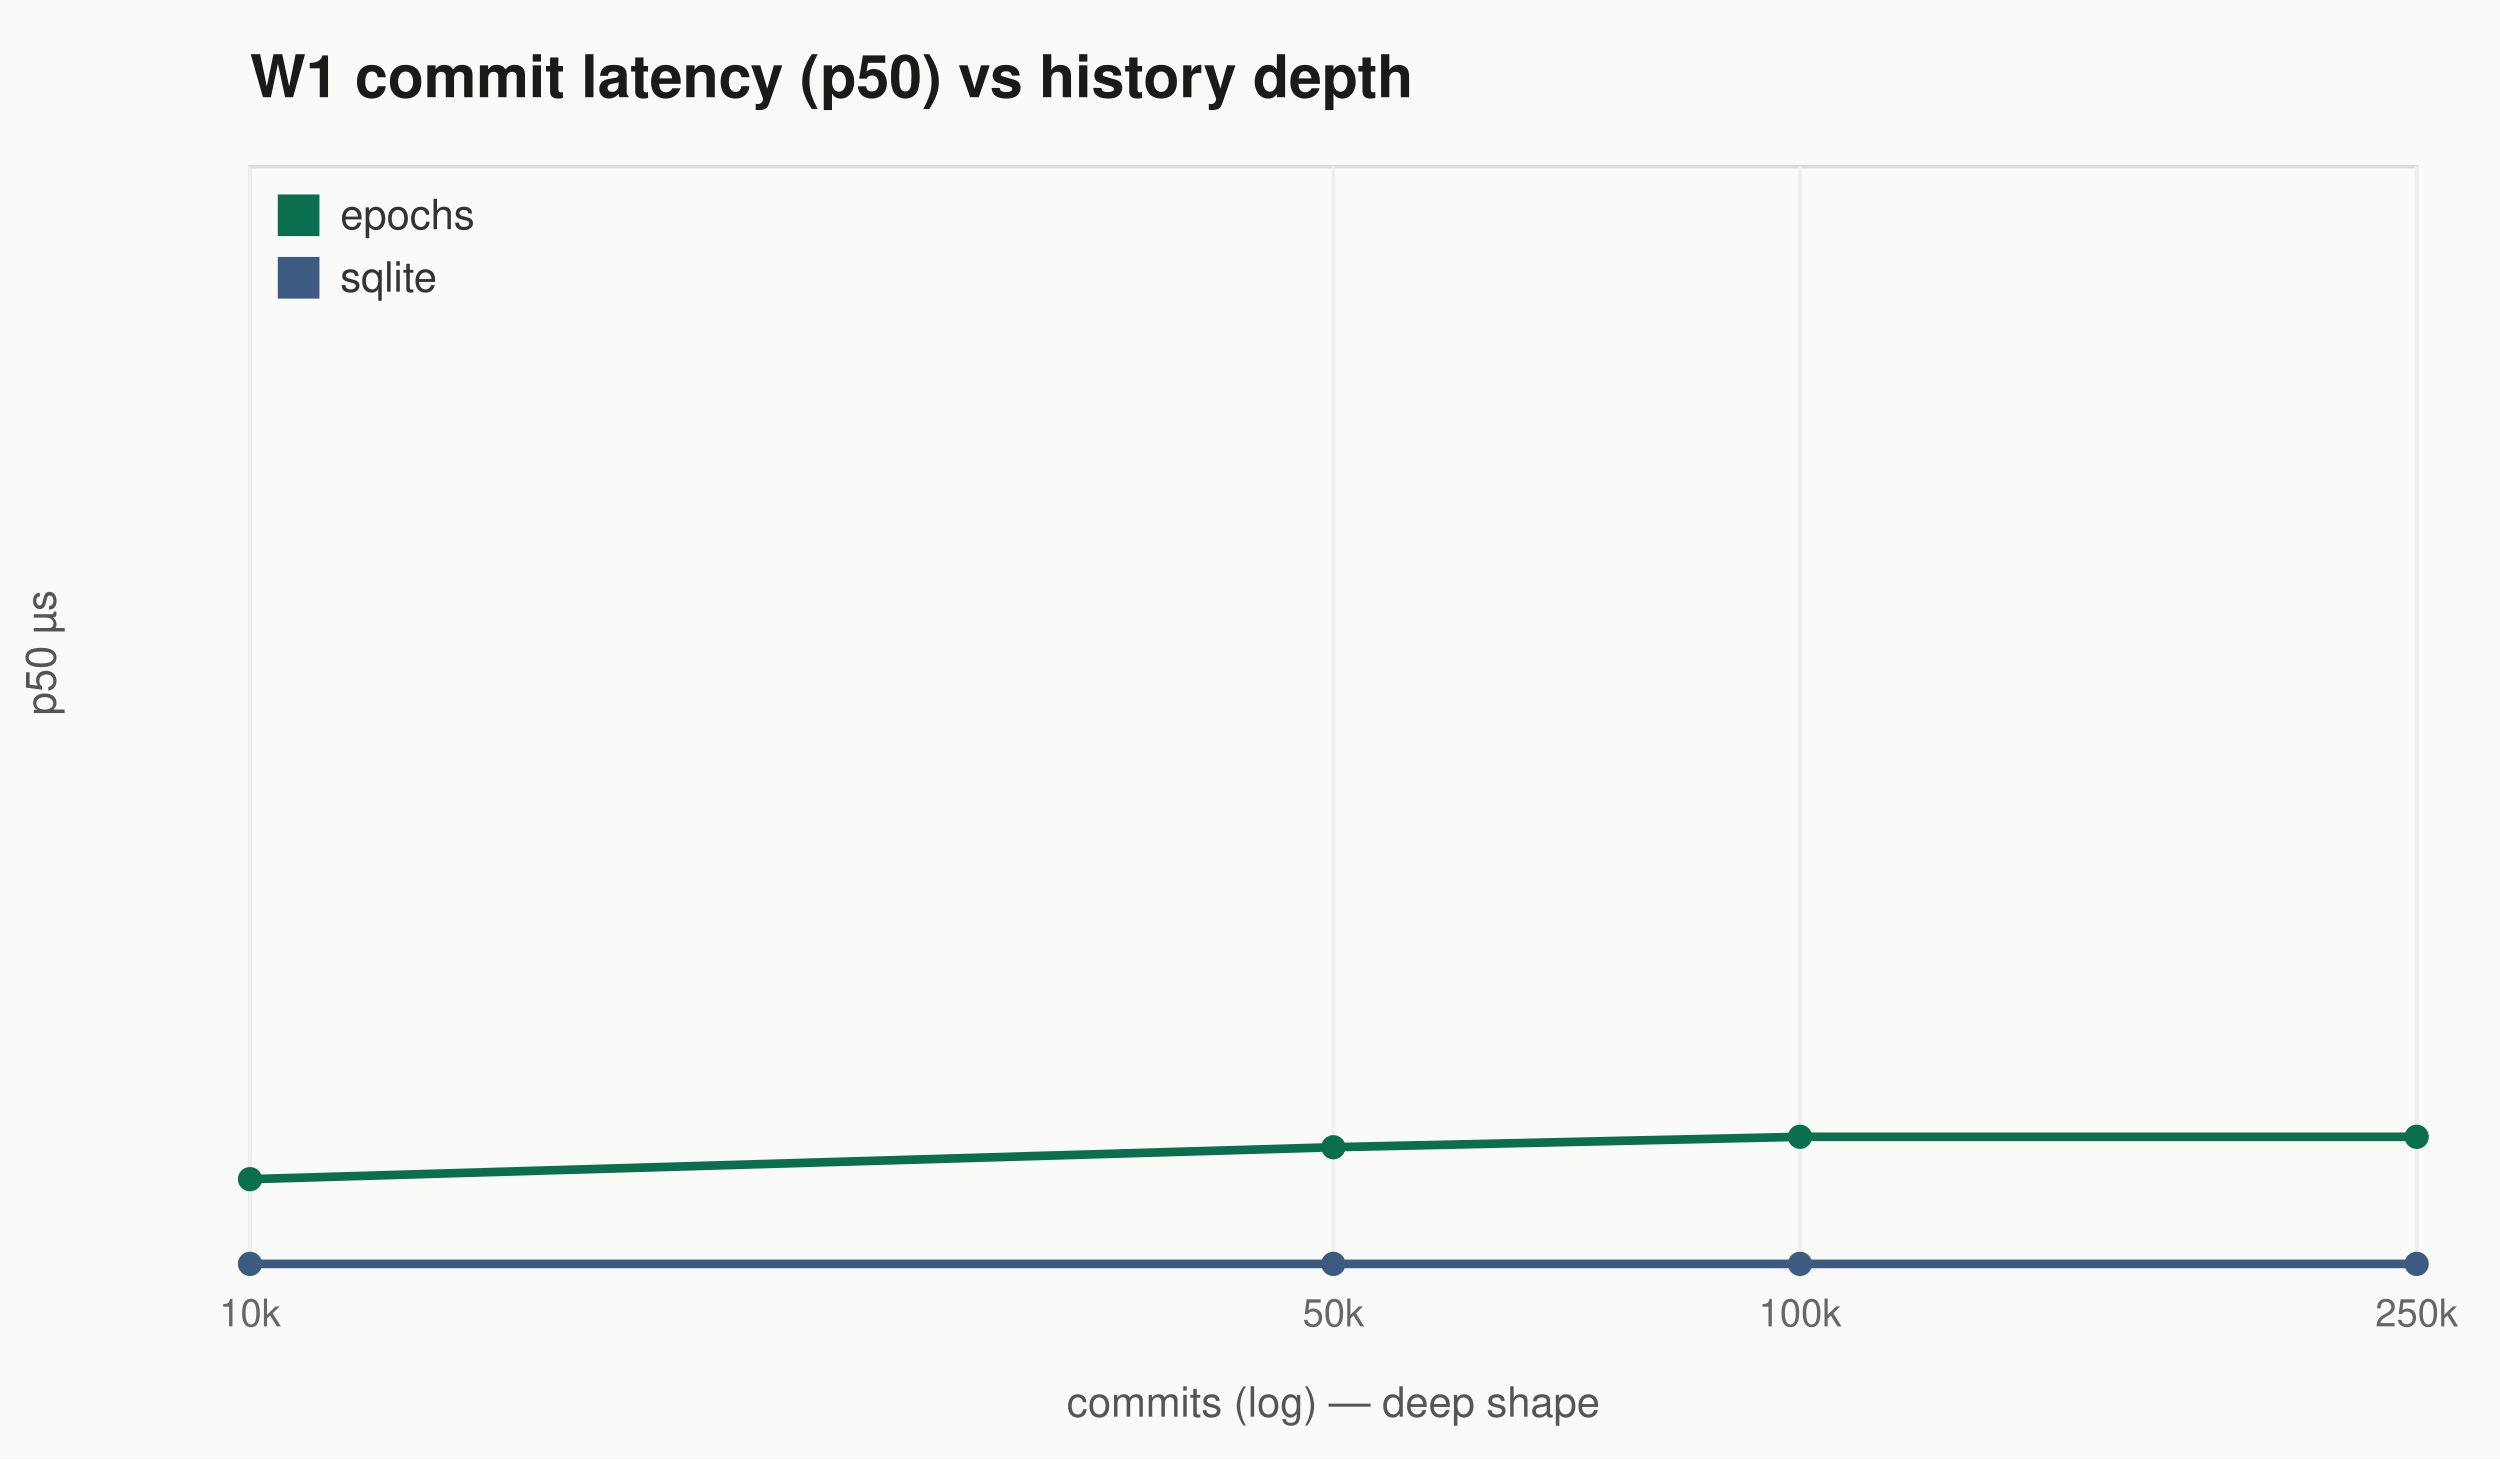
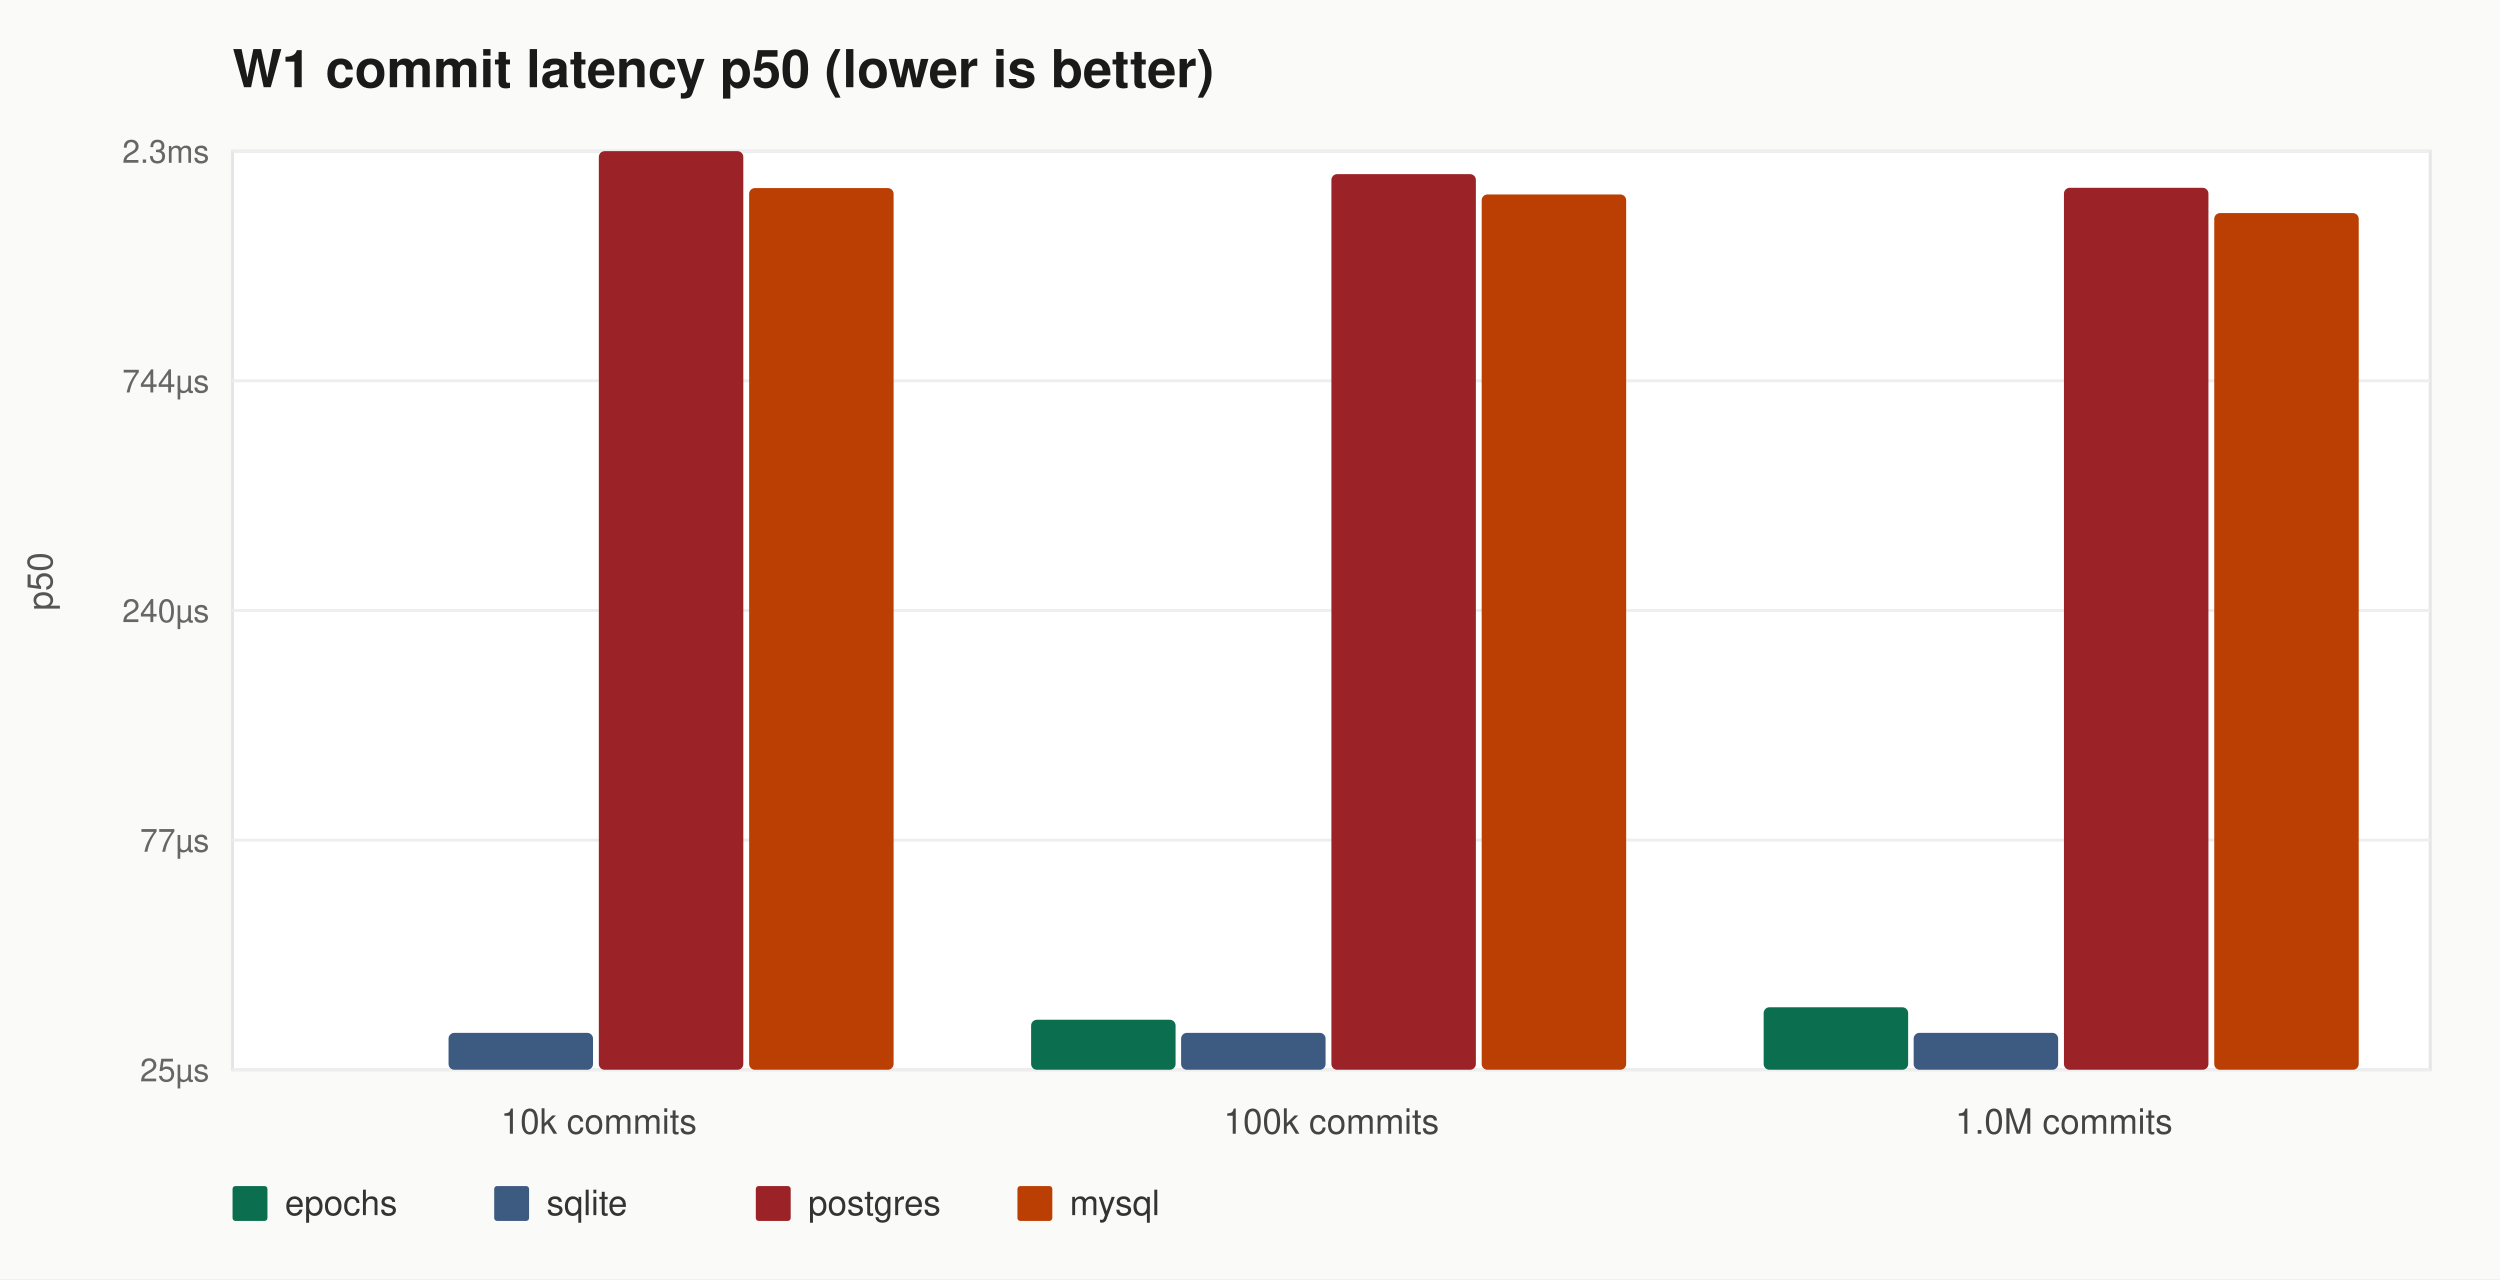
- <svg xmlns="http://www.w3.org/2000/svg" width="720" height="420" viewBox="0 0 720 420">
+ <svg xmlns="http://www.w3.org/2000/svg" width="860" height="440" viewBox="0 0 860 440">
  <rect width="100%" height="100%" fill="#FAFAF8" />
-   <text x="72" y="28" font-family="IBM Plex Sans, Helvetica, Arial, sans-serif" font-size="17" font-weight="600" fill="#1a1a1a">W1 commit latency (p50) vs history depth</text>
-   <text x="16" y="206.0" font-family="IBM Plex Sans, Helvetica, Arial, sans-serif" font-size="12" fill="#555" transform="rotate(-90 16,206.0)">p50 µs</text>
-   <text x="384.0" y="408" text-anchor="middle" font-family="IBM Plex Sans, Helvetica, Arial, sans-serif" font-size="12" fill="#555">commits (log) — deep shape</text>
-   <rect x="72" y="48" width="624" height="316" fill="none" stroke="#ddd" />
-   <line x1="72.0" y1="48" x2="72.0" y2="364" stroke="#eee" />
-   <text x="72.0" y="382" text-anchor="middle" font-family="IBM Plex Sans, Helvetica, Arial, sans-serif" font-size="11" fill="#666">10k</text>
-   <line x1="384.0" y1="48" x2="384.0" y2="364" stroke="#eee" />
-   <text x="384.0" y="382" text-anchor="middle" font-family="IBM Plex Sans, Helvetica, Arial, sans-serif" font-size="11" fill="#666">50k</text>
-   <line x1="518.4" y1="48" x2="518.4" y2="364" stroke="#eee" />
-   <text x="518.4" y="382" text-anchor="middle" font-family="IBM Plex Sans, Helvetica, Arial, sans-serif" font-size="11" fill="#666">100k</text>
-   <line x1="696.0" y1="48" x2="696.0" y2="364" stroke="#eee" />
-   <text x="696.0" y="382" text-anchor="middle" font-family="IBM Plex Sans, Helvetica, Arial, sans-serif" font-size="11" fill="#666">250k</text>
-   <path d="M 72.0,339.6 L 384.0,330.4 L 518.4,327.4 L 696.0,327.4" fill="none" stroke="#0B6E4F" stroke-width="2.5" />
-   <circle cx="72.0" cy="339.6" r="3.5" fill="#0B6E4F" />
-   <circle cx="384.0" cy="330.4" r="3.5" fill="#0B6E4F" />
-   <circle cx="518.4" cy="327.4" r="3.5" fill="#0B6E4F" />
-   <circle cx="696.0" cy="327.4" r="3.5" fill="#0B6E4F" />
-   <rect x="80" y="56" width="12" height="12" fill="#0B6E4F" />
-   <text x="98" y="66" font-family="IBM Plex Sans, Helvetica, Arial, sans-serif" font-size="12" fill="#333">epochs</text>
-   <path d="M 72.0,364.0 L 384.0,364.0 L 518.4,364.0 L 696.0,364.0" fill="none" stroke="#3D5A80" stroke-width="2.5" />
-   <circle cx="72.0" cy="364.0" r="3.5" fill="#3D5A80" />
-   <circle cx="384.0" cy="364.0" r="3.5" fill="#3D5A80" />
-   <circle cx="518.4" cy="364.0" r="3.5" fill="#3D5A80" />
-   <circle cx="696.0" cy="364.0" r="3.5" fill="#3D5A80" />
-   <rect x="80" y="74" width="12" height="12" fill="#3D5A80" />
-   <text x="98" y="84" font-family="IBM Plex Sans, Helvetica, Arial, sans-serif" font-size="12" fill="#333">sqlite</text>
+   <text x="80" y="30" font-family="IBM Plex Sans, Helvetica, Arial, sans-serif" font-size="18" font-weight="600" fill="#1a1a1a">W1 commit latency p50 (lower is better)</text>
+   <text x="18" y="210.0" font-family="IBM Plex Sans, Helvetica, Arial, sans-serif" font-size="12" fill="#555" transform="rotate(-90 18,210.0)">p50</text>
+   <rect x="80" y="52" width="756" height="316" fill="#fff" stroke="#e5e5e5" />
+   <line x1="80" y1="368.0" x2="836" y2="368.0" stroke="#eee" />
+   <text x="72" y="372.0" text-anchor="end" font-family="IBM Plex Sans, Helvetica, Arial, sans-serif" font-size="11" fill="#666">25µs</text>
+   <line x1="80" y1="289.0" x2="836" y2="289.0" stroke="#eee" />
+   <text x="72" y="293.0" text-anchor="end" font-family="IBM Plex Sans, Helvetica, Arial, sans-serif" font-size="11" fill="#666">77µs</text>
+   <line x1="80" y1="210.0" x2="836" y2="210.0" stroke="#eee" />
+   <text x="72" y="214.0" text-anchor="end" font-family="IBM Plex Sans, Helvetica, Arial, sans-serif" font-size="11" fill="#666">240µs</text>
+   <line x1="80" y1="131.0" x2="836" y2="131.0" stroke="#eee" />
+   <text x="72" y="135.0" text-anchor="end" font-family="IBM Plex Sans, Helvetica, Arial, sans-serif" font-size="11" fill="#666">744µs</text>
+   <line x1="80" y1="52.0" x2="836" y2="52.0" stroke="#eee" />
+   <text x="72" y="56.0" text-anchor="end" font-family="IBM Plex Sans, Helvetica, Arial, sans-serif" font-size="11" fill="#666">2.3ms</text>
+   <rect x="102.7" y="368.0" width="49.7" height="0.0" fill="#0B6E4F" rx="2" />
+   <rect x="154.3" y="355.3" width="49.7" height="12.7" fill="#3D5A80" rx="2" />
+   <rect x="206.0" y="52.0" width="49.7" height="316.0" fill="#9B2226" rx="2" />
+   <rect x="257.7" y="64.7" width="49.7" height="303.3" fill="#BB3E03" rx="2" />
+   <text x="206.0" y="390" text-anchor="middle" font-family="IBM Plex Sans, Helvetica, Arial, sans-serif" font-size="12" fill="#444">10k commits</text>
+   <rect x="354.7" y="350.8" width="49.7" height="17.2" fill="#0B6E4F" rx="2" />
+   <rect x="406.3" y="355.3" width="49.7" height="12.7" fill="#3D5A80" rx="2" />
+   <rect x="458.0" y="59.9" width="49.7" height="308.1" fill="#9B2226" rx="2" />
+   <rect x="509.7" y="66.9" width="49.7" height="301.1" fill="#BB3E03" rx="2" />
+   <text x="458.0" y="390" text-anchor="middle" font-family="IBM Plex Sans, Helvetica, Arial, sans-serif" font-size="12" fill="#444">100k commits</text>
+   <rect x="606.7" y="346.5" width="49.7" height="21.5" fill="#0B6E4F" rx="2" />
+   <rect x="658.3" y="355.3" width="49.7" height="12.7" fill="#3D5A80" rx="2" />
+   <rect x="710.0" y="64.6" width="49.7" height="303.4" fill="#9B2226" rx="2" />
+   <rect x="761.7" y="73.3" width="49.7" height="294.7" fill="#BB3E03" rx="2" />
+   <text x="710.0" y="390" text-anchor="middle" font-family="IBM Plex Sans, Helvetica, Arial, sans-serif" font-size="12" fill="#444">1.0M commits</text>
+   <rect x="80" y="408" width="12" height="12" fill="#0B6E4F" rx="1" />
+   <text x="98" y="418" font-family="IBM Plex Sans, Helvetica, Arial, sans-serif" font-size="12" fill="#333">epochs</text>
+   <rect x="170" y="408" width="12" height="12" fill="#3D5A80" rx="1" />
+   <text x="188" y="418" font-family="IBM Plex Sans, Helvetica, Arial, sans-serif" font-size="12" fill="#333">sqlite</text>
+   <rect x="260" y="408" width="12" height="12" fill="#9B2226" rx="1" />
+   <text x="278" y="418" font-family="IBM Plex Sans, Helvetica, Arial, sans-serif" font-size="12" fill="#333">postgres</text>
+   <rect x="350" y="408" width="12" height="12" fill="#BB3E03" rx="1" />
+   <text x="368" y="418" font-family="IBM Plex Sans, Helvetica, Arial, sans-serif" font-size="12" fill="#333">mysql</text>
</svg>
